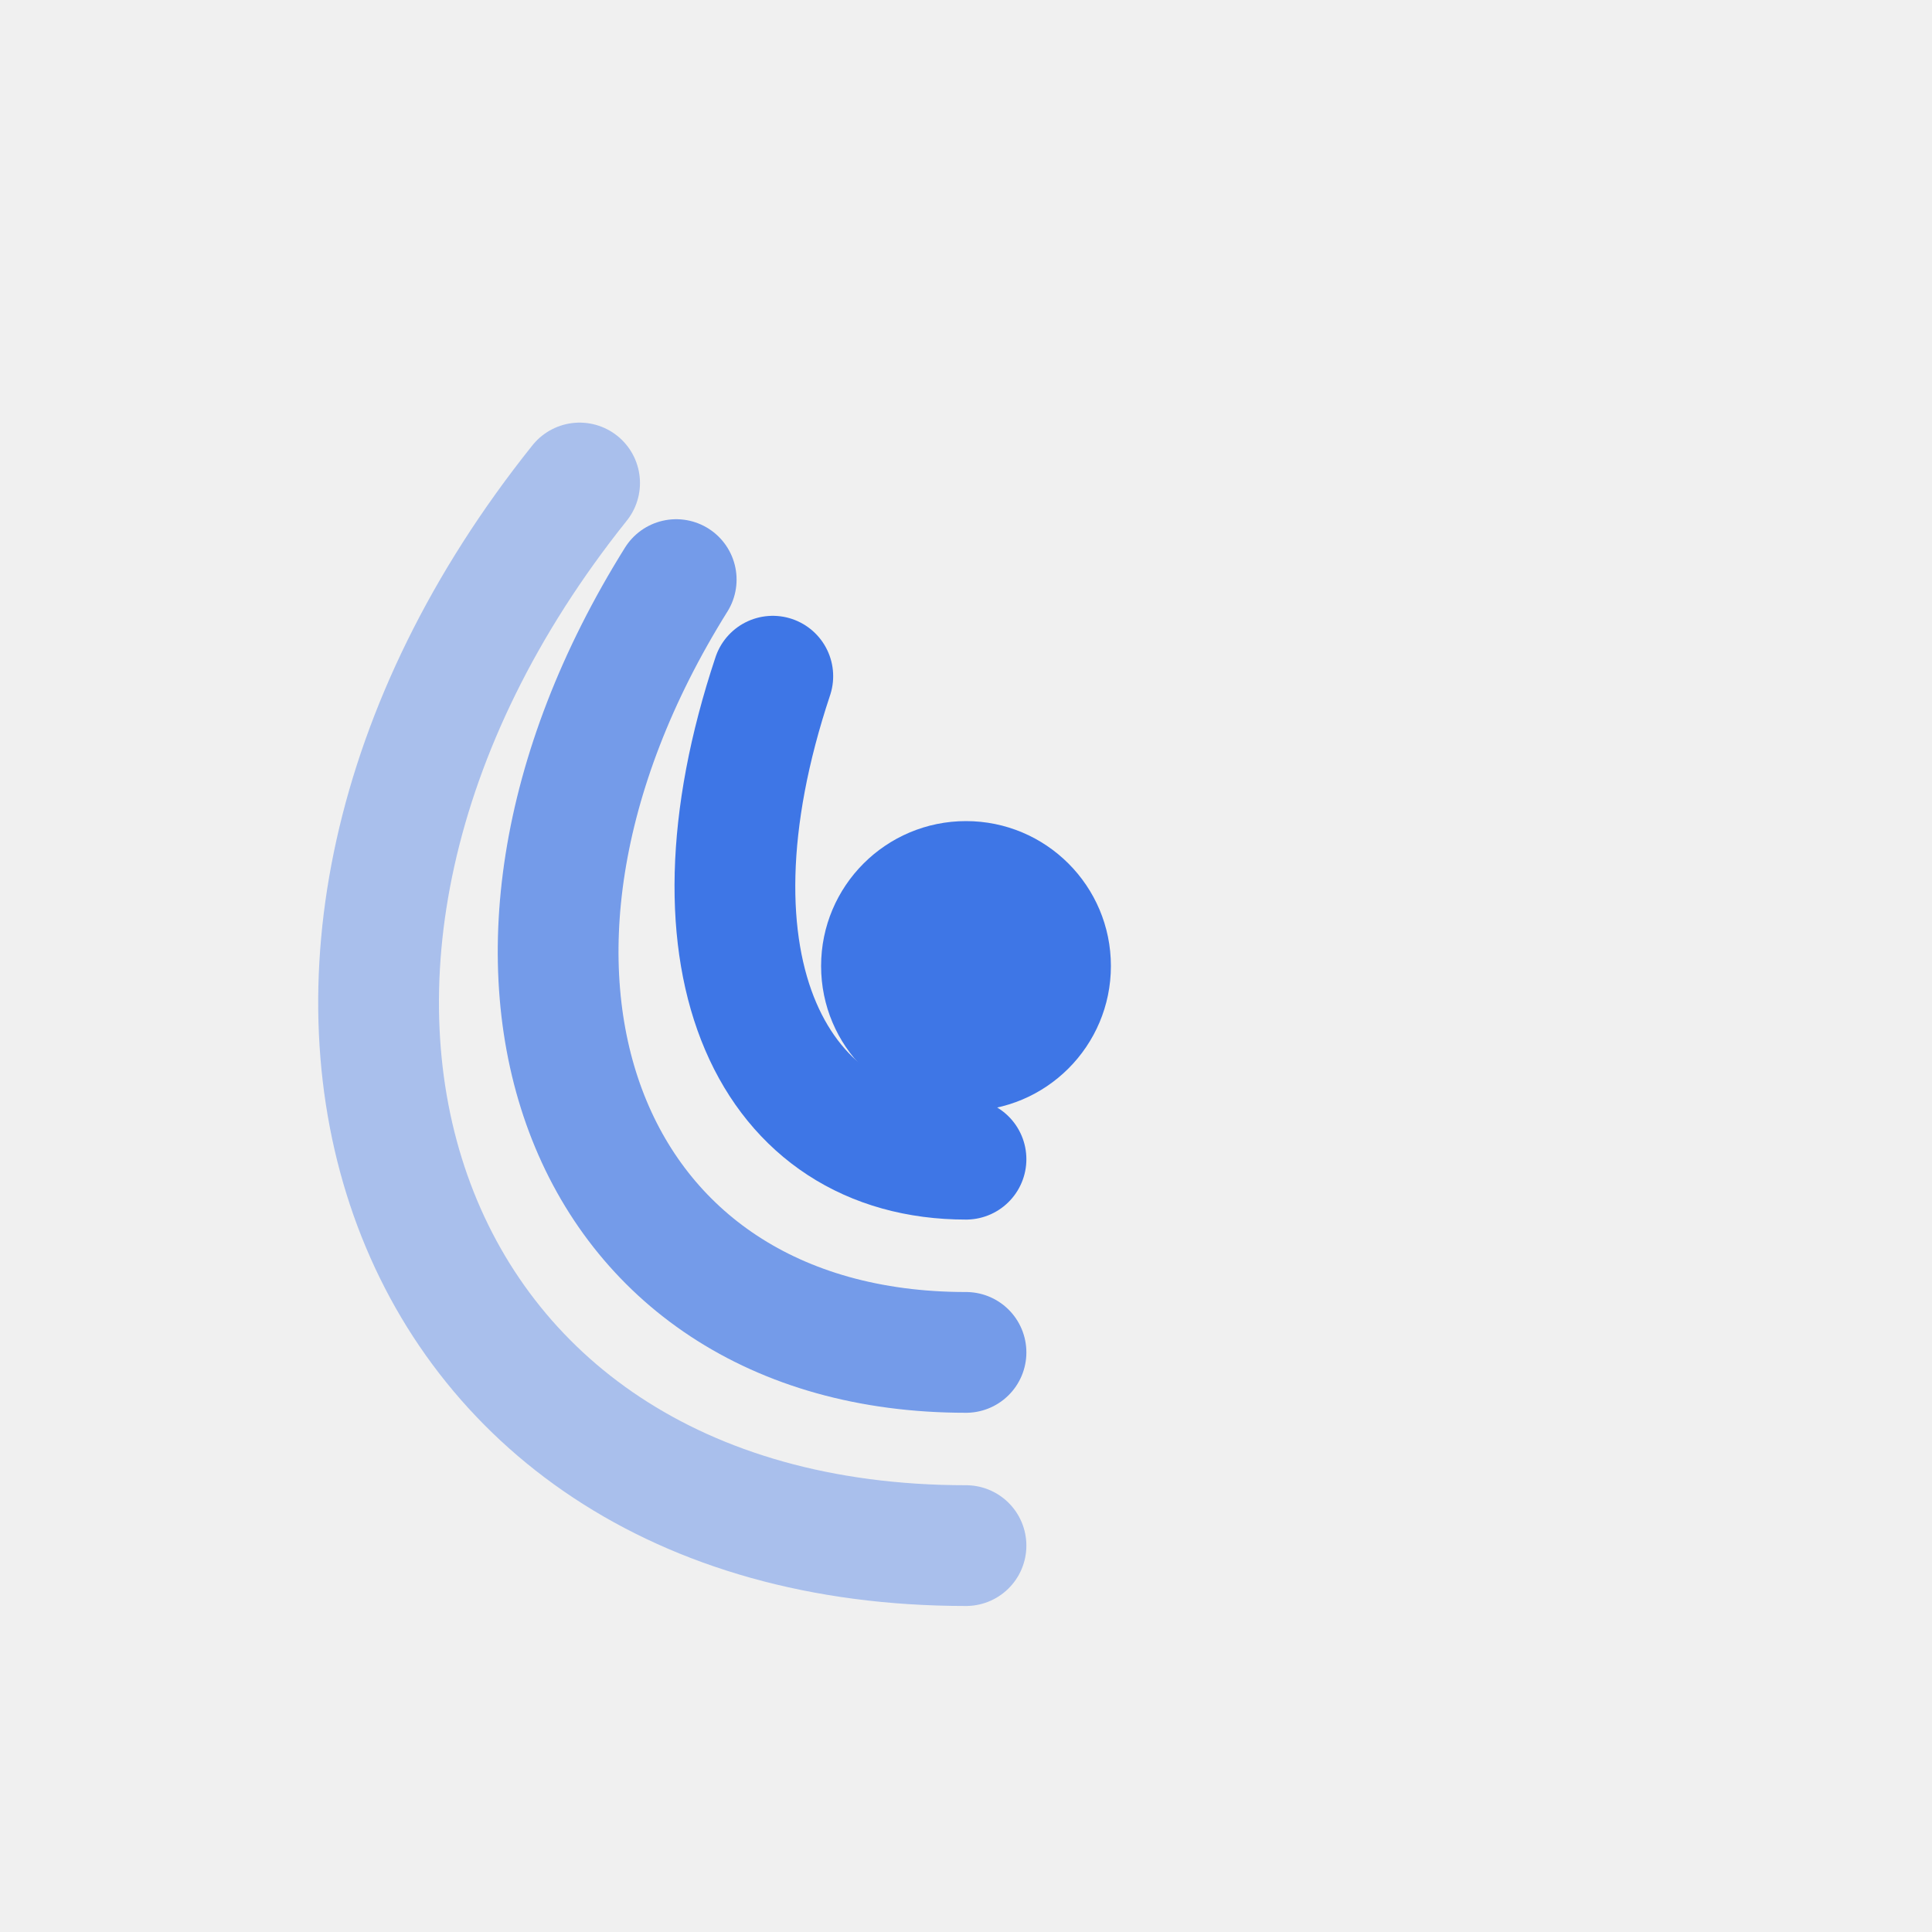
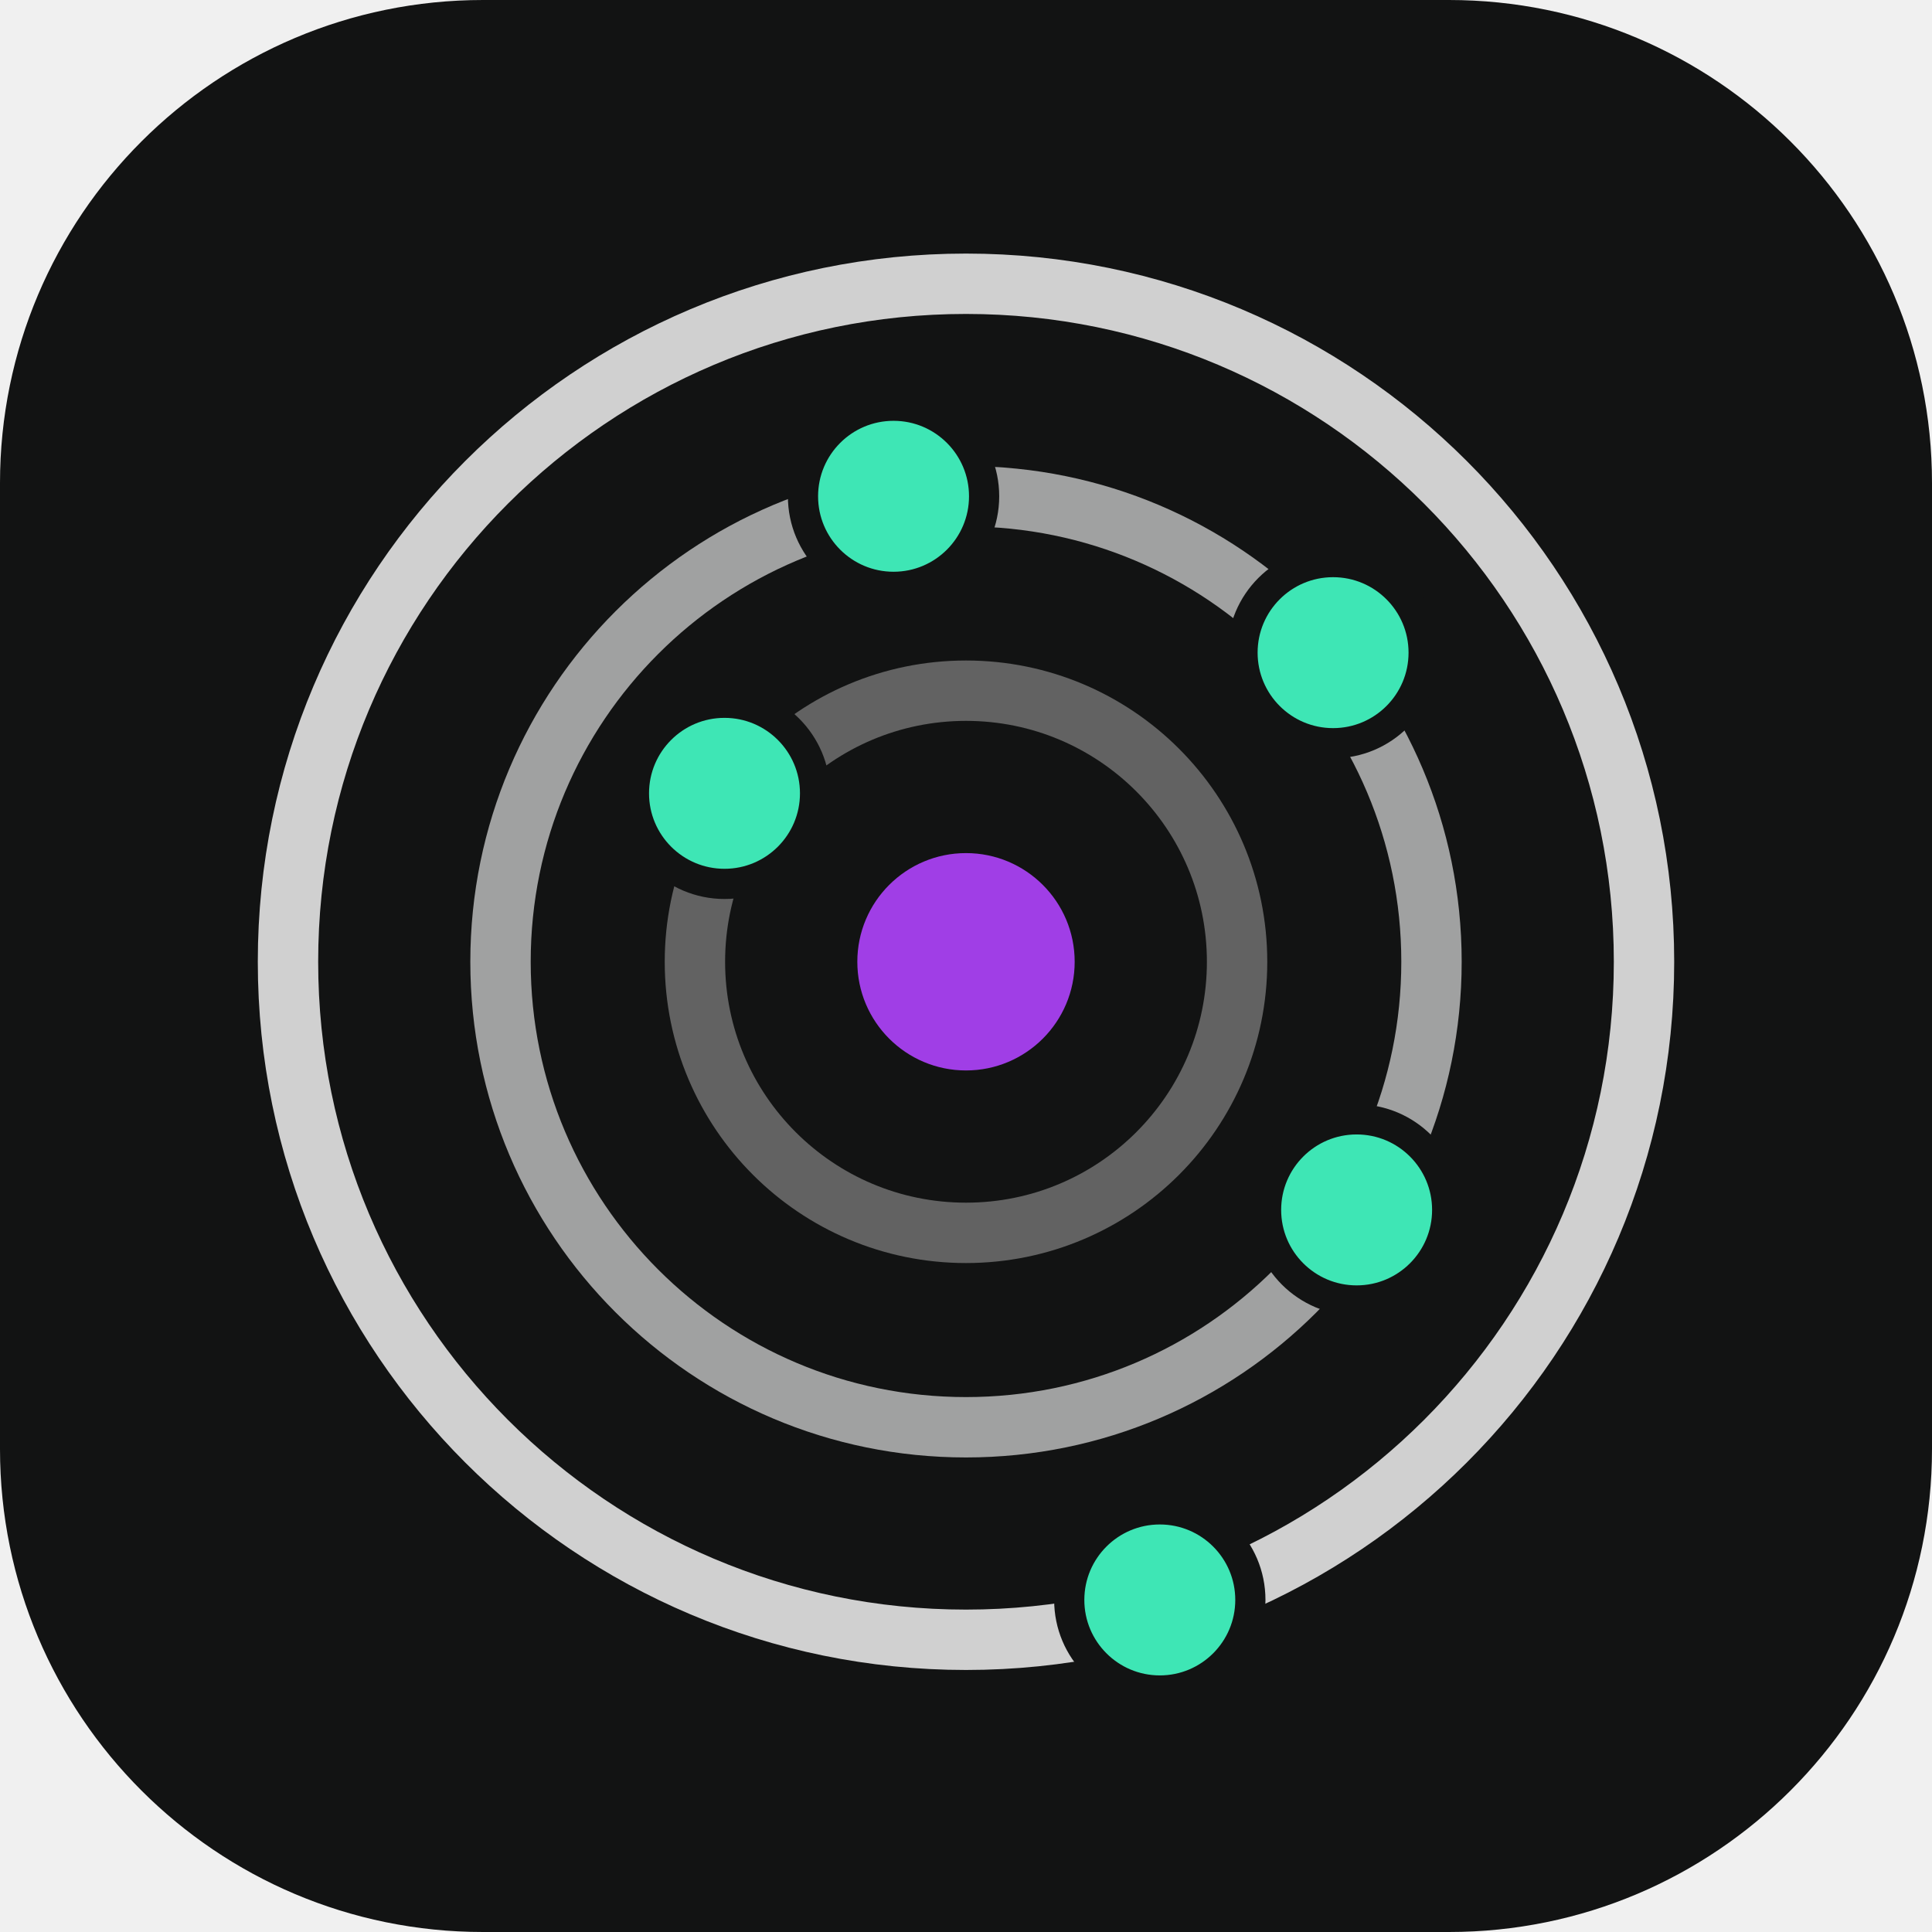
- <svg xmlns="http://www.w3.org/2000/svg" width="40" height="40" viewBox="0 0 40 40" fill="none">
-   <g transform="translate(4 4)">
-     <path d="M16 28C4 28 0 16 8 6" stroke="#3E76E6" stroke-width="2.5" stroke-linecap="round" fill="none" opacity="0.4" />
-     <path d="M16 24C8 24 5 16 10 8" stroke="#3E76E6" stroke-width="2.5" stroke-linecap="round" fill="none" opacity="0.7" />
-     <path d="M16 20C12 20 10 16 12 10" stroke="#3E76E6" stroke-width="2.5" stroke-linecap="round" fill="none" />
-     <circle cx="16" cy="16" r="3" fill="#3E76E6" />
-   </g>
+ <svg xmlns="http://www.w3.org/2000/svg" width="32" height="32" viewBox="0 0 32 32" fill="none">
+   <rect width="32" height="32" rx="8" fill="#121313" />
+   <circle cx="16" cy="15.93" r="1.8" fill="#A03EE6" />
+   <circle cx="16" cy="15.93" r="4.49" stroke="#D9D9D9" stroke-width="1" opacity="0.4" />
+   <circle cx="16" cy="15.93" r="7.71" stroke="white" stroke-width="1" opacity="0.6" />
+   <circle cx="16" cy="15.93" r="11.23" stroke="white" stroke-width="1" opacity="0.8" />
+   <circle cx="22.08" cy="10.81" r="1.5" fill="#3EE6B5" stroke="#121313" stroke-width="0.5" />
+   <circle cx="19.21" cy="26.50" r="1.5" fill="#3EE6B5" stroke="#121313" stroke-width="0.5" />
+   <circle cx="22.47" cy="20.04" r="1.5" fill="#3EE6B5" stroke="#121313" stroke-width="0.5" />
+   <circle cx="14.80" cy="8.22" r="1.5" fill="#3EE6B5" stroke="#121313" stroke-width="0.5" />
+   <circle cx="12.00" cy="13.14" r="1.5" fill="#3EE6B5" stroke="#121313" stroke-width="0.5" />
</svg>
